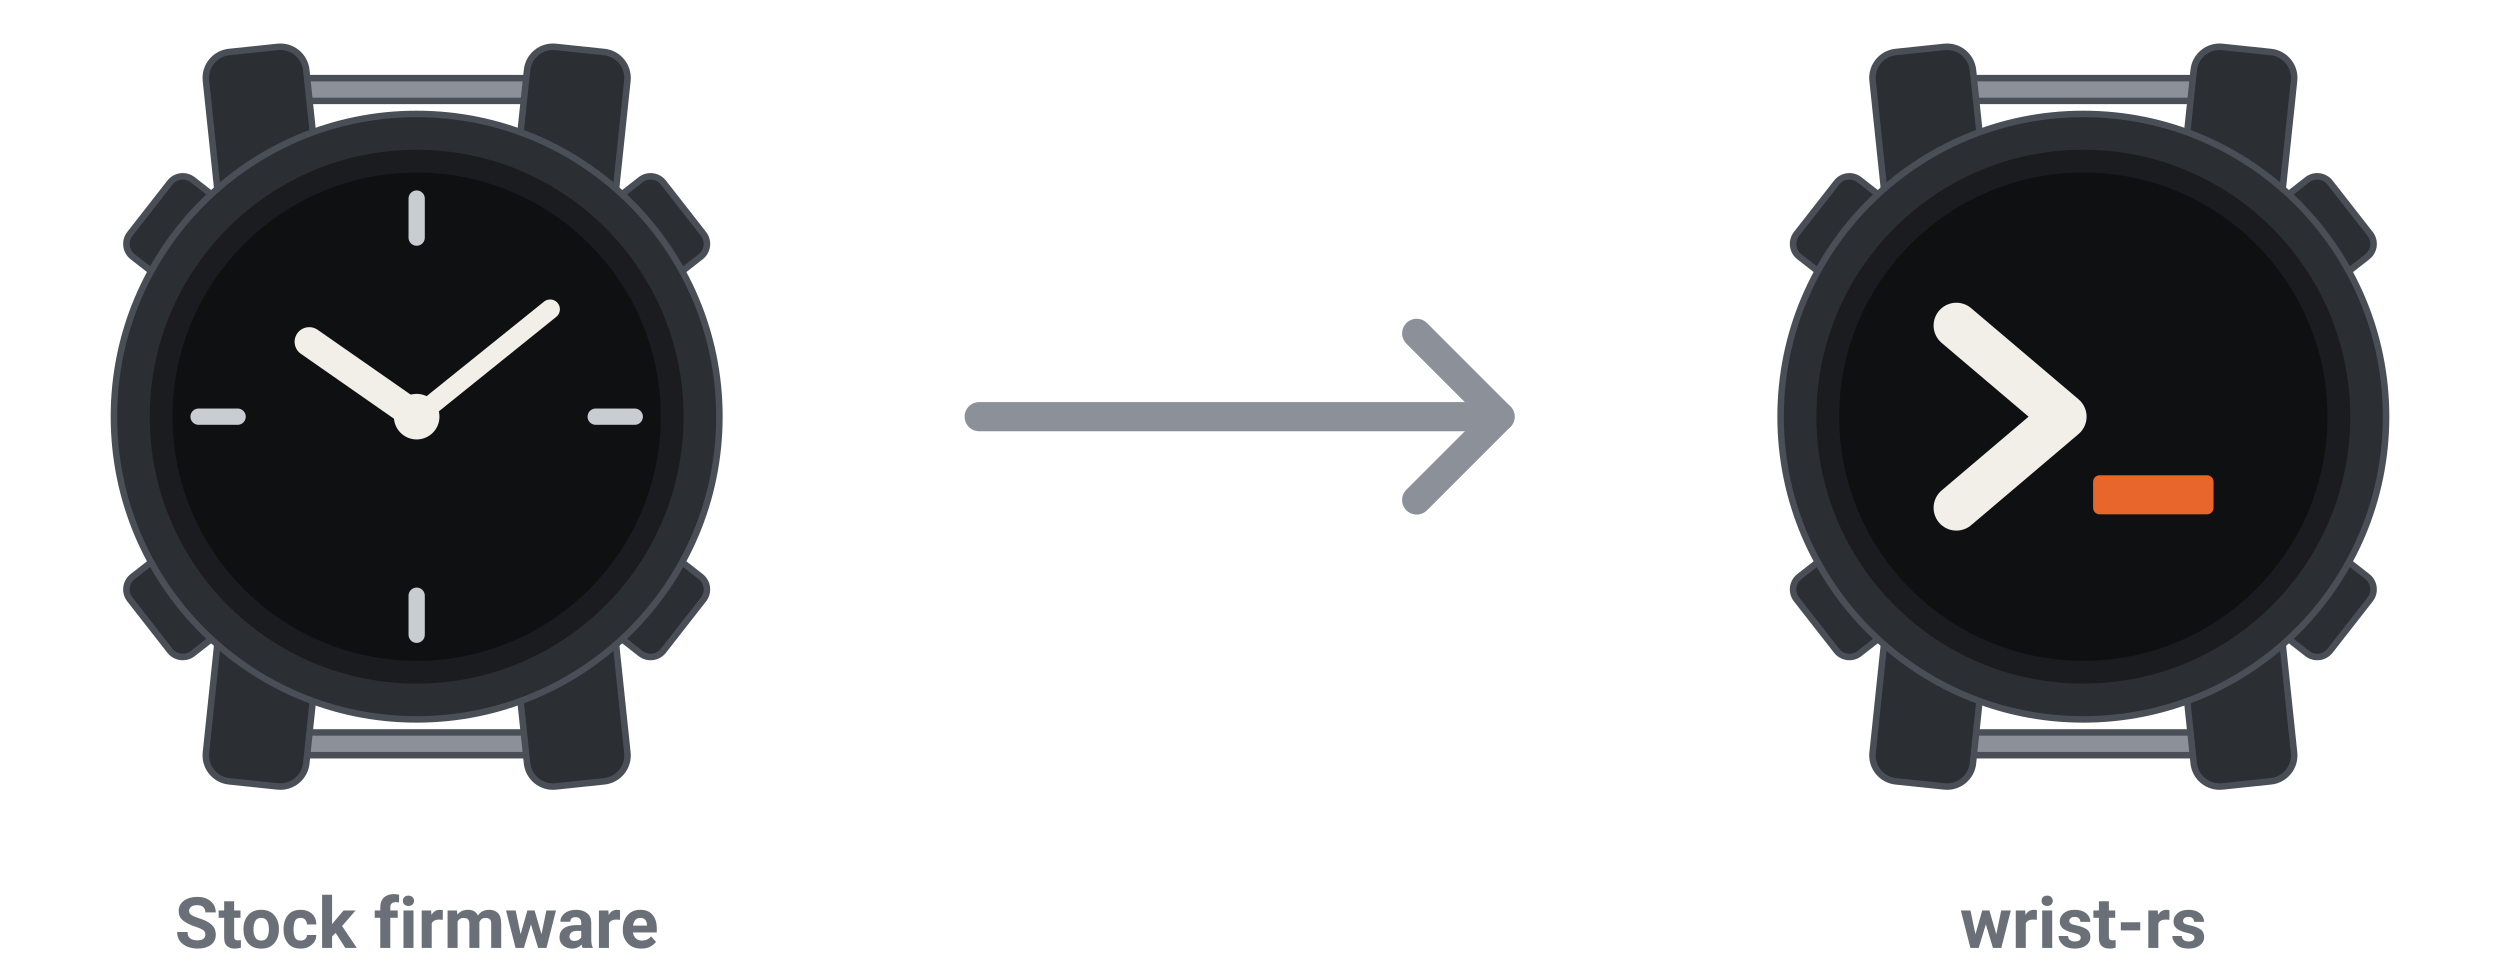
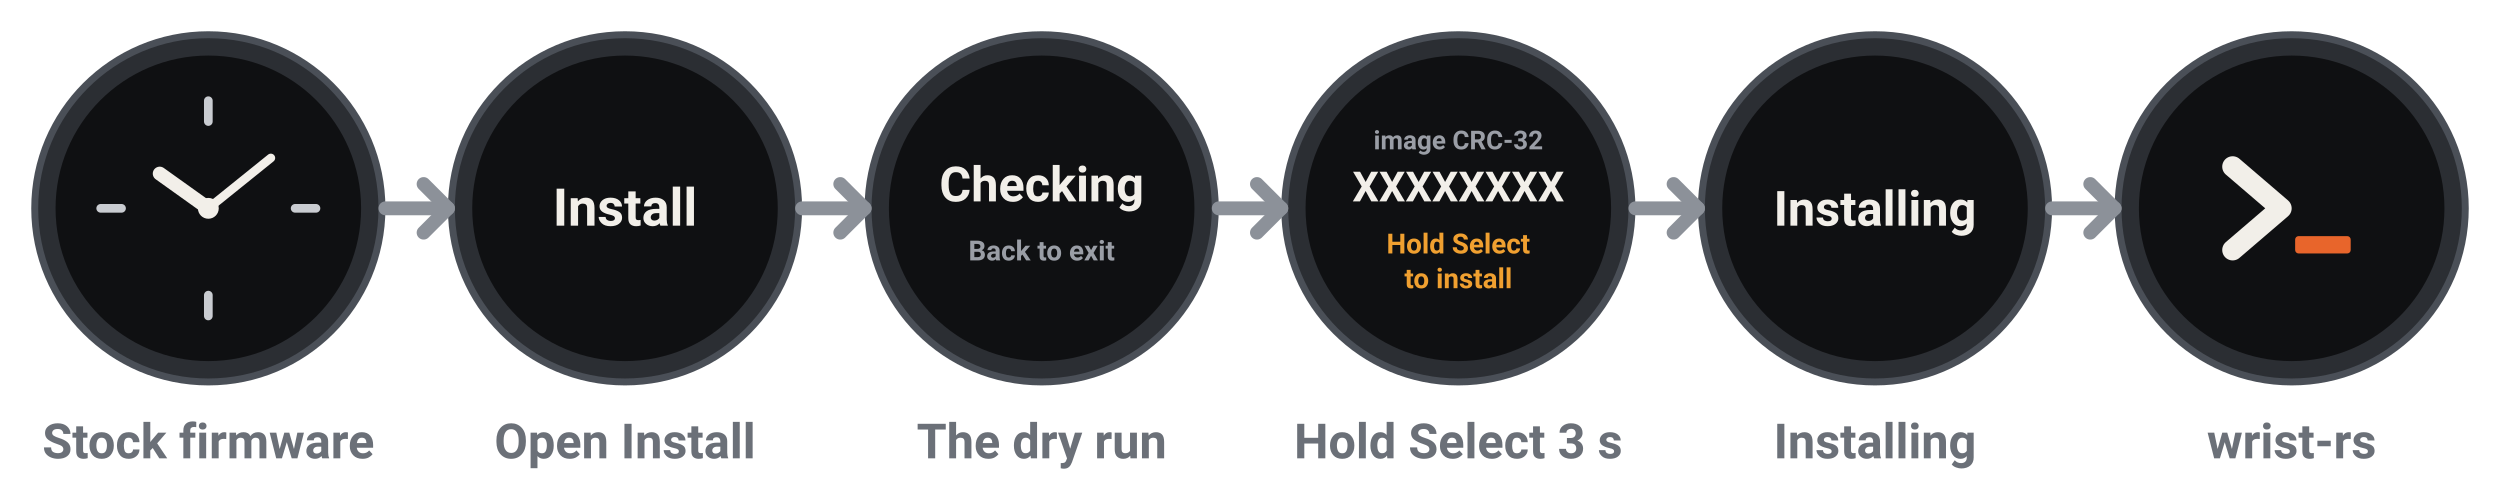
- <svg xmlns="http://www.w3.org/2000/svg" viewBox="0 0 1200 470" role="img" aria-label="From the stock firmware to wrist-rs">
-   <g transform="translate(0 0) scale(0.78125)">
-     <g stroke="#4A4F57" stroke-width="4">
-       <rect x="168" y="48" width="176" height="14" rx="7" fill="#8C9199" />
-       <rect x="168" y="450" width="176" height="14" rx="7" fill="#8C9199" />
+ <svg xmlns="http://www.w3.org/2000/svg" viewBox="0 0 1440 282" role="img" aria-label="From the stock firmware to wrist-rs: open Install, its dry run, hold Select 3 s, Installing">
+   <g font-family="system-ui, -apple-system, Segoe UI, Roboto, sans-serif">
+     <g>
+       <circle cx="120" cy="120" r="100" fill="#2B2E33" stroke="#4A4F57" stroke-width="4" />
+       <circle cx="120" cy="120" r="88" fill="#0F1012" />
+       <g stroke="#C9CCD1" stroke-width="5" stroke-linecap="round">
+         <line x1="120" y1="58" x2="120" y2="70" />
+         <line x1="182" y1="120" x2="170" y2="120" />
+         <line x1="120" y1="182" x2="120" y2="170" />
+         <line x1="58" y1="120" x2="70" y2="120" />
+       </g>
+       <line x1="120" y1="120" x2="92" y2="100" stroke="#F2EFE9" stroke-width="8" stroke-linecap="round" />
+       <line x1="120" y1="120" x2="156" y2="91" stroke="#F2EFE9" stroke-width="5" stroke-linecap="round" />
+       <circle cx="120" cy="120" r="6" fill="#F2EFE9" />
    </g>
-     <g fill="#2B2E33" stroke="#4A4F57" stroke-width="4">
-       <rect x="132" y="30" width="62" height="140" rx="16" transform="rotate(-6 163 100)" />
-       <rect x="318" y="30" width="62" height="140" rx="16" transform="rotate(6 349 100)" />
-       <rect x="132" y="342" width="62" height="140" rx="16" transform="rotate(6 163 412)" />
-       <rect x="318" y="342" width="62" height="140" rx="16" transform="rotate(-6 349 412)" />
-       <rect x="48" y="226" width="44" height="60" rx="10" transform="rotate(38 256 256)" />
-       <rect x="48" y="226" width="44" height="60" rx="10" transform="rotate(-38 256 256)" />
-       <rect x="420" y="226" width="44" height="60" rx="10" transform="rotate(-38 256 256)" />
-       <rect x="420" y="226" width="44" height="60" rx="10" transform="rotate(38 256 256)" />
-       <circle cx="256" cy="256" r="186" />
+     <text x="120" y="264" font-size="28" font-weight="600" fill="#6B7078" text-anchor="middle">Stock firmware</text>
+     <g>
+       <circle cx="360" cy="120" r="100" fill="#2B2E33" stroke="#4A4F57" stroke-width="4" />
+       <circle cx="360" cy="120" r="88" fill="#0F1012" />
+       <text x="360" y="130" font-size="30" fill="#F2EFE9" font-weight="600" text-anchor="middle">Install</text>
    </g>
-     <circle cx="256" cy="256" r="164" fill="#1A1C1F" />
-     <circle cx="256" cy="256" r="150" fill="#0F1012" />
-     <g stroke="#C9CCD1" stroke-width="10" stroke-linecap="round">
-       <line x1="256" y1="122" x2="256" y2="146" />
-       <line x1="390" y1="256" x2="366" y2="256" />
-       <line x1="256" y1="390" x2="256" y2="366" />
-       <line x1="122" y1="256" x2="146" y2="256" />
+     <text x="360" y="264" font-size="28" font-weight="600" fill="#6B7078" text-anchor="middle">Open Install</text>
+     <g fill="none" stroke="#8C9199" stroke-width="8" stroke-linecap="round" stroke-linejoin="round">
+       <line x1="222" y1="120" x2="258" y2="120" />
+       <polyline points="244,106 258,120 244,134" />
    </g>
-     <line x1="256" y1="256" x2="190" y2="210" stroke="#F2EFE9" stroke-width="18" stroke-linecap="round" />
-     <line x1="256" y1="256" x2="338" y2="190" stroke="#F2EFE9" stroke-width="12" stroke-linecap="round" />
-     <circle cx="256" cy="256" r="14" fill="#F2EFE9" />
-   </g>
-   <g fill="none" stroke="#8C9199" stroke-width="14" stroke-linecap="round" stroke-linejoin="round">
-     <line x1="470" y1="200" x2="720" y2="200" />
-     <polyline points="680,160 720,200 680,240" />
-   </g>
-   <g transform="translate(800 0) scale(0.78125)">
-     <g stroke="#4A4F57" stroke-width="4">
-       <rect x="168" y="48" width="176" height="14" rx="7" fill="#8C9199" />
-       <rect x="168" y="450" width="176" height="14" rx="7" fill="#8C9199" />
+     <g>
+       <circle cx="600" cy="120" r="100" fill="#2B2E33" stroke="#4A4F57" stroke-width="4" />
+       <circle cx="600" cy="120" r="88" fill="#0F1012" />
+       <text x="600" y="116" font-size="28" fill="#F2EFE9" font-weight="600" text-anchor="middle">Checking</text>
+       <text x="600" y="150" font-size="16" fill="#9A9EA6" font-weight="600" text-anchor="middle">Back to exit</text>
    </g>
-     <g fill="#2B2E33" stroke="#4A4F57" stroke-width="4">
-       <rect x="132" y="30" width="62" height="140" rx="16" transform="rotate(-6 163 100)" />
-       <rect x="318" y="30" width="62" height="140" rx="16" transform="rotate(6 349 100)" />
-       <rect x="132" y="342" width="62" height="140" rx="16" transform="rotate(6 163 412)" />
-       <rect x="318" y="342" width="62" height="140" rx="16" transform="rotate(-6 349 412)" />
-       <rect x="48" y="226" width="44" height="60" rx="10" transform="rotate(38 256 256)" />
-       <rect x="48" y="226" width="44" height="60" rx="10" transform="rotate(-38 256 256)" />
-       <rect x="420" y="226" width="44" height="60" rx="10" transform="rotate(-38 256 256)" />
-       <rect x="420" y="226" width="44" height="60" rx="10" transform="rotate(38 256 256)" />
-       <circle cx="256" cy="256" r="186" />
+     <text x="600" y="264" font-size="28" font-weight="600" fill="#6B7078" text-anchor="middle">The dry run</text>
+     <g fill="none" stroke="#8C9199" stroke-width="8" stroke-linecap="round" stroke-linejoin="round">
+       <line x1="462" y1="120" x2="498" y2="120" />
+       <polyline points="484,106 498,120 484,134" />
    </g>
-     <circle cx="256" cy="256" r="164" fill="#1A1C1F" />
-     <circle cx="256" cy="256" r="150" fill="#0F1012" />
-     <polyline points="178,200 244,256 178,312" fill="none" stroke="#F2EFE9" stroke-width="28" stroke-linecap="round" stroke-linejoin="round" />
-     <rect x="262" y="292" width="74" height="24" rx="4" fill="#E8652B" />
-   </g>
-   <g font-family="system-ui, -apple-system, Segoe UI, Roboto, sans-serif" font-size="34" font-weight="600" fill="#6B7078" text-anchor="middle">
-     <text x="200" y="455">Stock firmware</text>
-     <text x="1000" y="455">wrist-rs</text>
+     <g>
+       <circle cx="840" cy="120" r="100" fill="#2B2E33" stroke="#4A4F57" stroke-width="4" />
+       <circle cx="840" cy="120" r="88" fill="#0F1012" />
+       <text x="840" y="86" font-size="15" fill="#9A9EA6" font-weight="600" text-anchor="middle">image CRC-32</text>
+       <text x="840" y="116" font-size="24" fill="#F2EFE9" font-weight="600" text-anchor="middle">XXXXXXXX</text>
+       <text x="840" y="146" font-size="16" fill="#F0A030" font-weight="600" text-anchor="middle">Hold Select</text>
+       <text x="840" y="166" font-size="16" fill="#F0A030" font-weight="600" text-anchor="middle">to install</text>
+     </g>
+     <text x="840" y="264" font-size="28" font-weight="600" fill="#6B7078" text-anchor="middle">Hold Select 3 s</text>
+     <g fill="none" stroke="#8C9199" stroke-width="8" stroke-linecap="round" stroke-linejoin="round">
+       <line x1="702" y1="120" x2="738" y2="120" />
+       <polyline points="724,106 738,120 724,134" />
+     </g>
+     <g>
+       <circle cx="1080" cy="120" r="100" fill="#2B2E33" stroke="#4A4F57" stroke-width="4" />
+       <circle cx="1080" cy="120" r="88" fill="#0F1012" />
+       <text x="1080" y="130" font-size="28" fill="#F2EFE9" font-weight="600" text-anchor="middle">Installing</text>
+     </g>
+     <text x="1080" y="264" font-size="28" font-weight="600" fill="#6B7078" text-anchor="middle">Installing</text>
+     <g fill="none" stroke="#8C9199" stroke-width="8" stroke-linecap="round" stroke-linejoin="round">
+       <line x1="942" y1="120" x2="978" y2="120" />
+       <polyline points="964,106 978,120 964,134" />
+     </g>
+     <g>
+       <circle cx="1320" cy="120" r="100" fill="#2B2E33" stroke="#4A4F57" stroke-width="4" />
+       <circle cx="1320" cy="120" r="88" fill="#0F1012" />
+       <polyline points="1286,96 1314,120 1286,144" fill="none" stroke="#F2EFE9" stroke-width="12" stroke-linecap="round" stroke-linejoin="round" />
+       <rect x="1322" y="136" width="32" height="10" rx="2" fill="#E8652B" />
+     </g>
+     <text x="1320" y="264" font-size="28" font-weight="600" fill="#6B7078" text-anchor="middle">wrist-rs</text>
+     <g fill="none" stroke="#8C9199" stroke-width="8" stroke-linecap="round" stroke-linejoin="round">
+       <line x1="1182" y1="120" x2="1218" y2="120" />
+       <polyline points="1204,106 1218,120 1204,134" />
+     </g>
  </g>
</svg>
